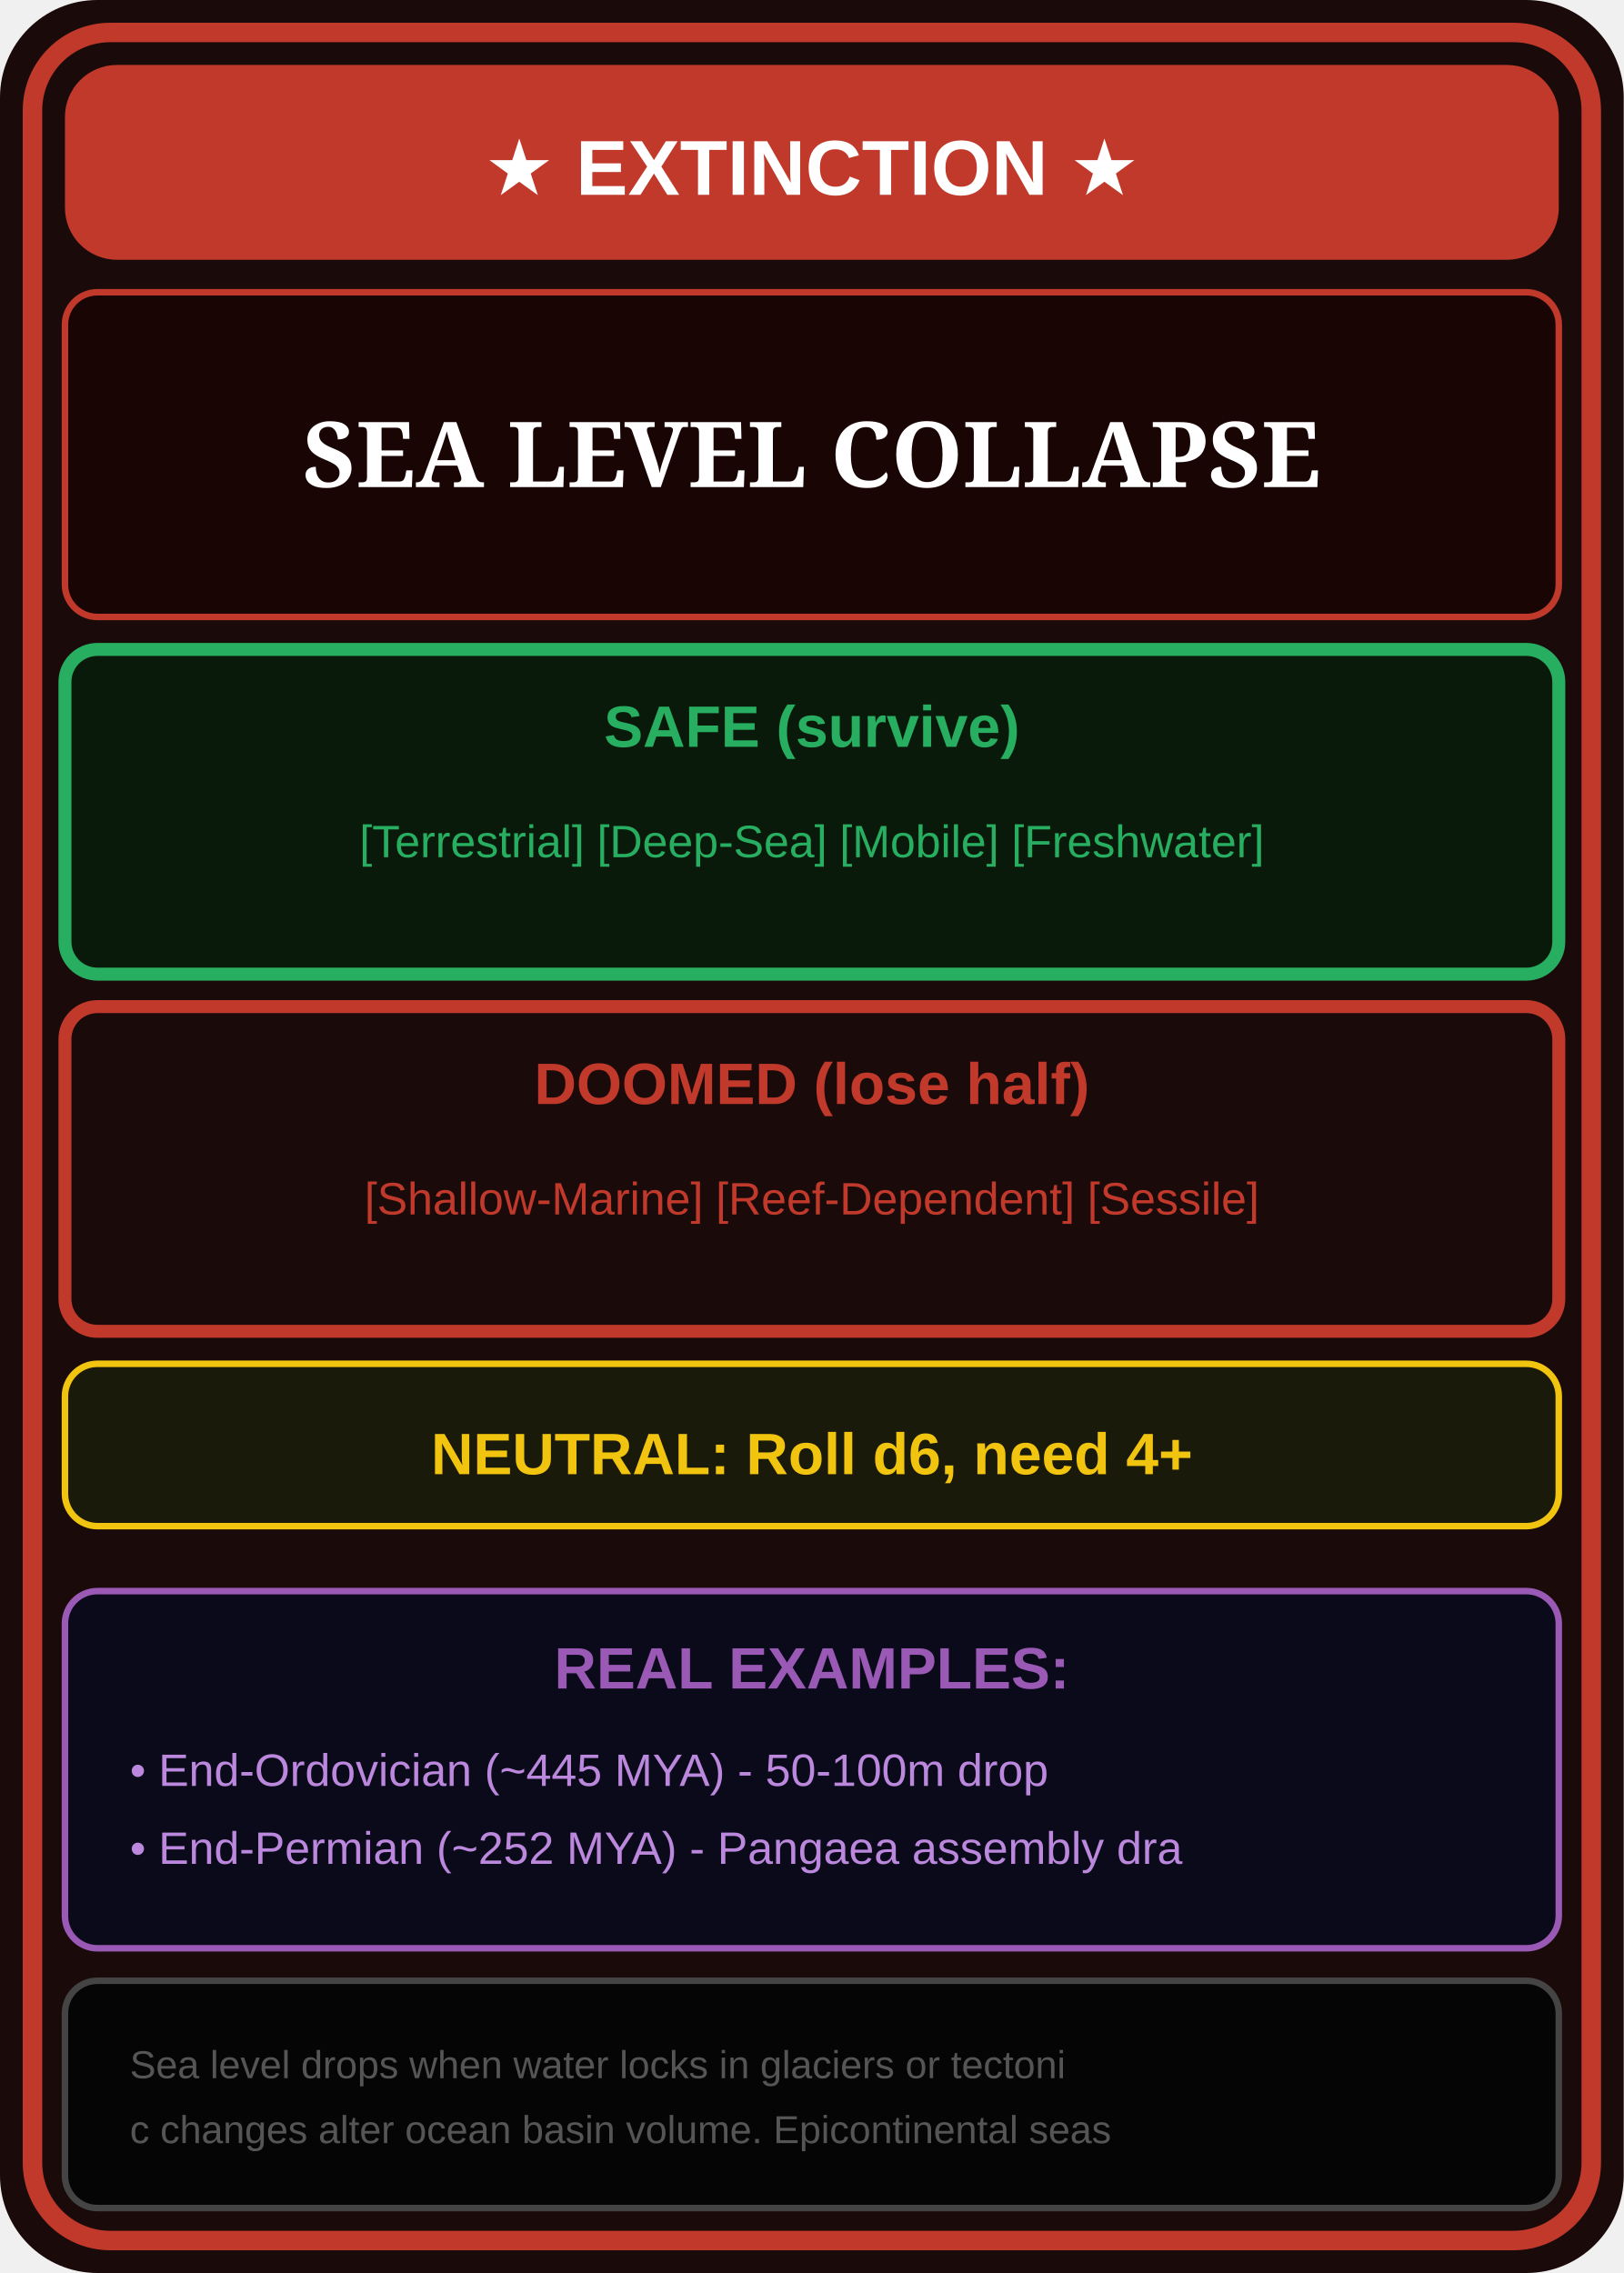
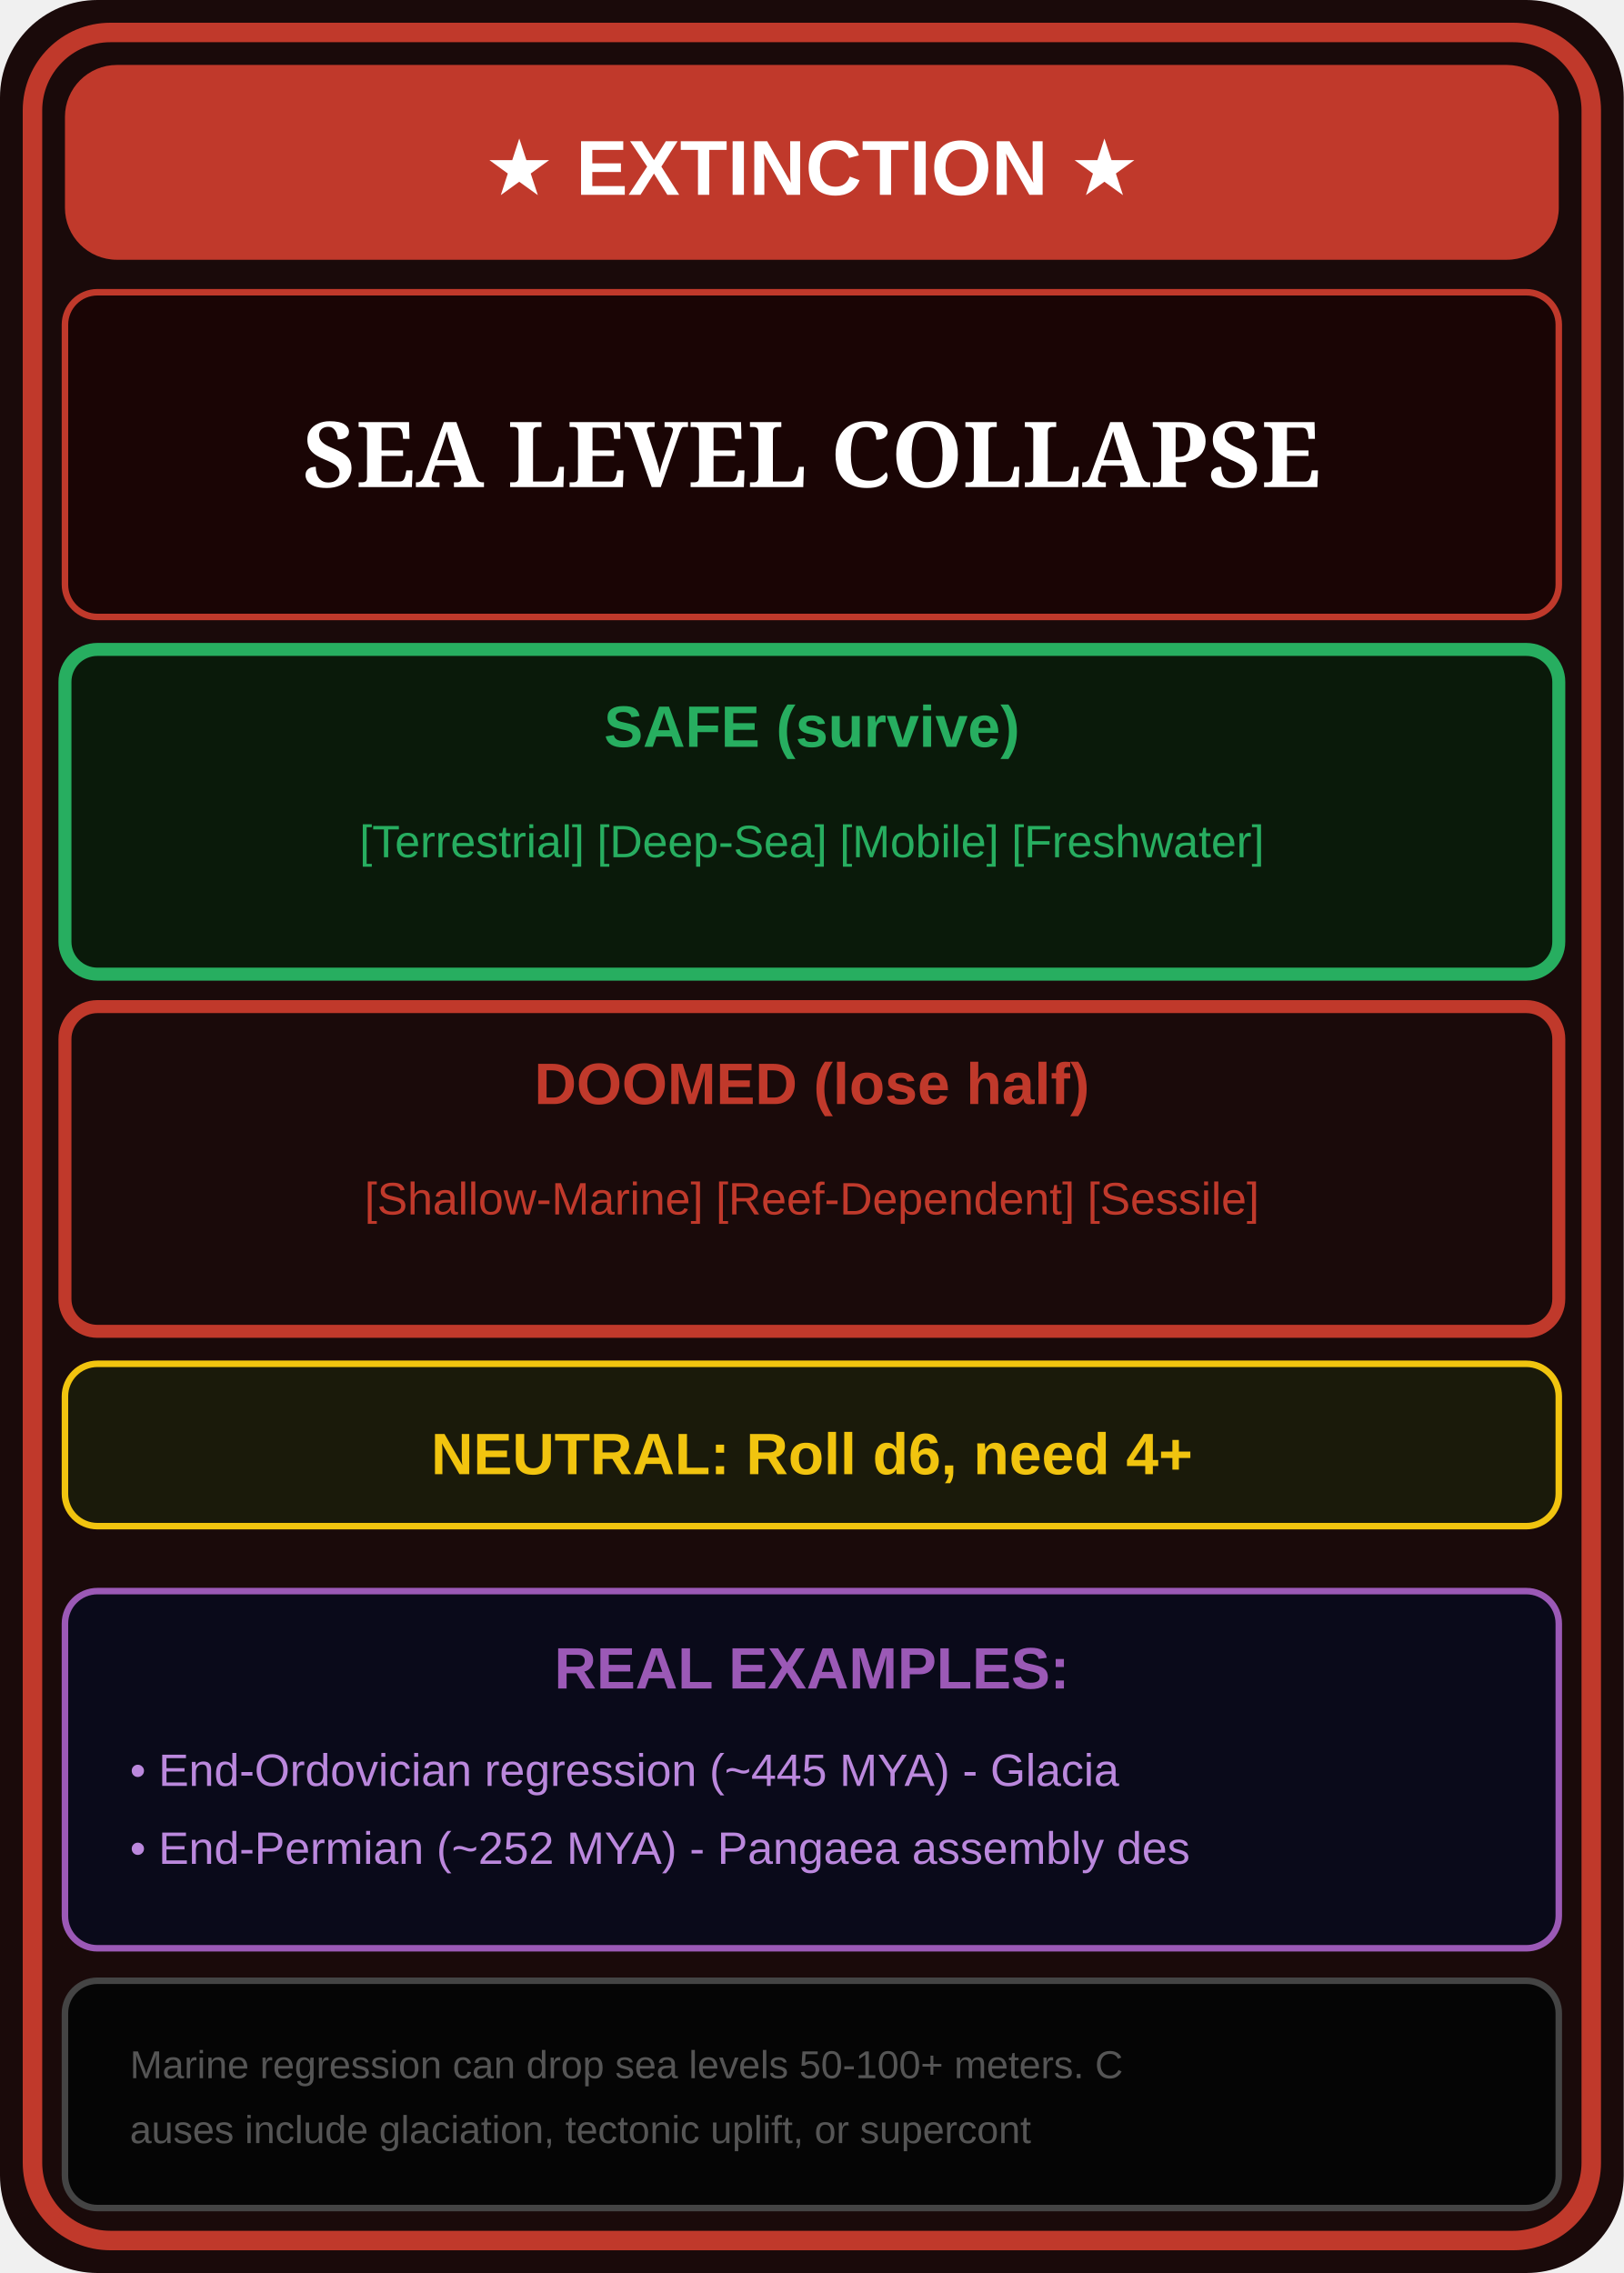
<svg xmlns="http://www.w3.org/2000/svg" viewBox="0 0 250 350" width="250" height="350">
  <rect width="250" height="350" fill="#1a0a0a" rx="15" />
  <rect x="5" y="5" width="240" height="340" fill="none" stroke="#c0392b" stroke-width="3" rx="12" />
  <rect x="10" y="10" width="230" height="30" fill="#c0392b" rx="8" />
  <text x="125" y="30" font-family="Arial" font-size="12" fill="#fff" text-anchor="middle" font-weight="bold">★ EXTINCTION ★</text>
  <rect x="10" y="45" width="230" height="50" fill="#1a0505" stroke="#c0392b" rx="5" />
  <text x="125" y="75" font-family="Georgia" font-size="14" fill="#fff" text-anchor="middle" font-weight="bold">SEA LEVEL COLLAPSE</text>
  <rect x="10" y="100" width="230" height="50" fill="#0a1a0a" stroke="#27ae60" stroke-width="2" rx="5" />
  <text x="125" y="115" font-family="Arial" font-size="9" fill="#27ae60" text-anchor="middle" font-weight="bold">SAFE (survive)</text>
  <text x="125" y="132" font-family="Arial" font-size="7" fill="#27ae60" text-anchor="middle">[Terrestrial] [Deep-Sea] [Mobile] [Freshwater]</text>
  <rect x="10" y="155" width="230" height="50" fill="#1a0a0a" stroke="#c0392b" stroke-width="2" rx="5" />
  <text x="125" y="170" font-family="Arial" font-size="9" fill="#c0392b" text-anchor="middle" font-weight="bold">DOOMED (lose half)</text>
  <text x="125" y="187" font-family="Arial" font-size="7" fill="#c0392b" text-anchor="middle">[Shallow-Marine] [Reef-Dependent] [Sessile]</text>
  <rect x="10" y="210" width="230" height="25" fill="#1a1a0a" stroke="#f1c40f" rx="5" />
  <text x="125" y="227" font-family="Arial" font-size="9" fill="#f1c40f" text-anchor="middle" font-weight="bold">NEUTRAL: Roll d6, need 4+</text>
  <rect x="10" y="245" width="230" height="55" fill="#0a0a1a" stroke="#9b59b6" rx="5" />
  <text x="125" y="260" font-family="Arial" font-size="9" fill="#9b59b6" text-anchor="middle" font-weight="bold">REAL EXAMPLES:</text>
-   <text x="20" y="275" font-family="Arial" font-size="7" fill="#bb88dd">• End-Ordovician (~445 MYA) - 50-100m drop</text>
-   <text x="20" y="287" font-family="Arial" font-size="7" fill="#bb88dd">• End-Permian (~252 MYA) - Pangaea assembly dra</text>
+   <text x="20" y="275" font-family="Arial" font-size="7" fill="#bb88dd">• End-Ordovician regression (~445 MYA) - Glacia</text>
+   <text x="20" y="287" font-family="Arial" font-size="7" fill="#bb88dd">• End-Permian (~252 MYA) - Pangaea assembly des</text>
  <rect x="10" y="305" width="230" height="35" fill="#050505" stroke="#444" rx="5" />
-   <text x="20" y="320" font-family="Arial" font-size="6" fill="#555">Sea level drops when water locks in glaciers or tectoni</text>
-   <text x="20" y="330" font-family="Arial" font-size="6" fill="#555">c changes alter ocean basin volume. Epicontinental seas</text>
+   <text x="20" y="320" font-family="Arial" font-size="6" fill="#555">Marine regression can drop sea levels 50-100+ meters. C</text>
+   <text x="20" y="330" font-family="Arial" font-size="6" fill="#555">auses include glaciation, tectonic uplift, or supercont</text>
</svg>
